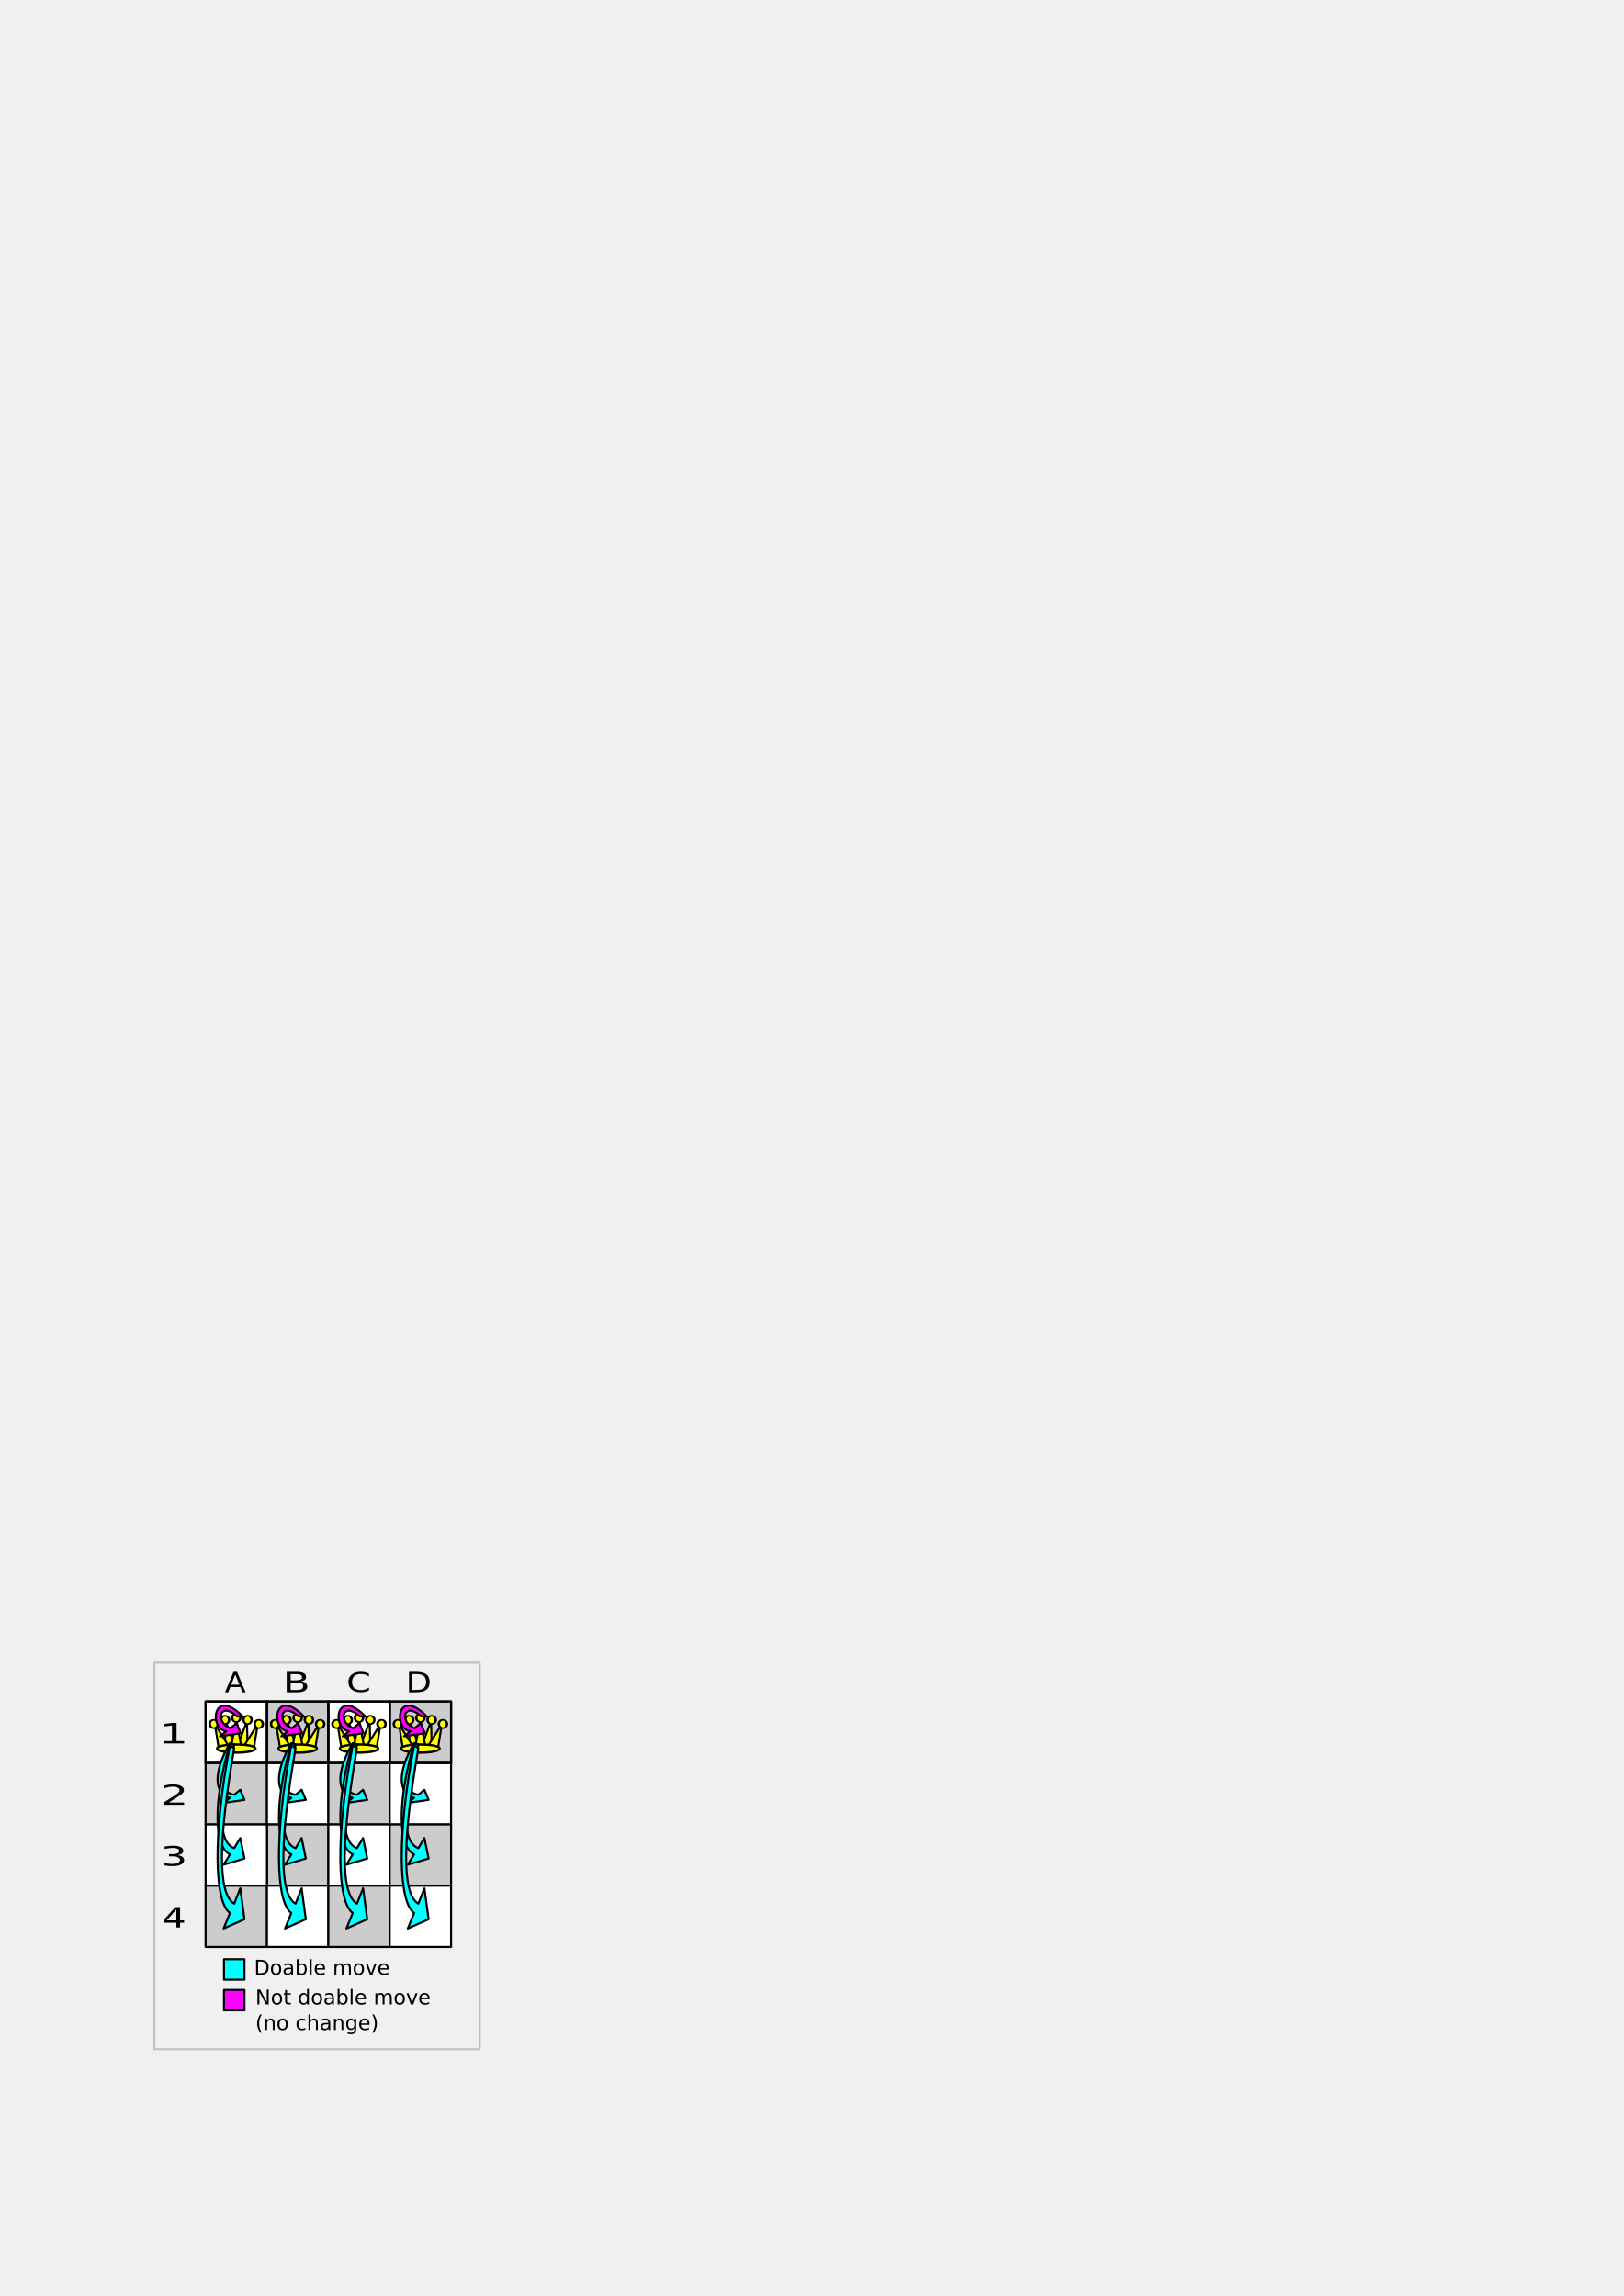
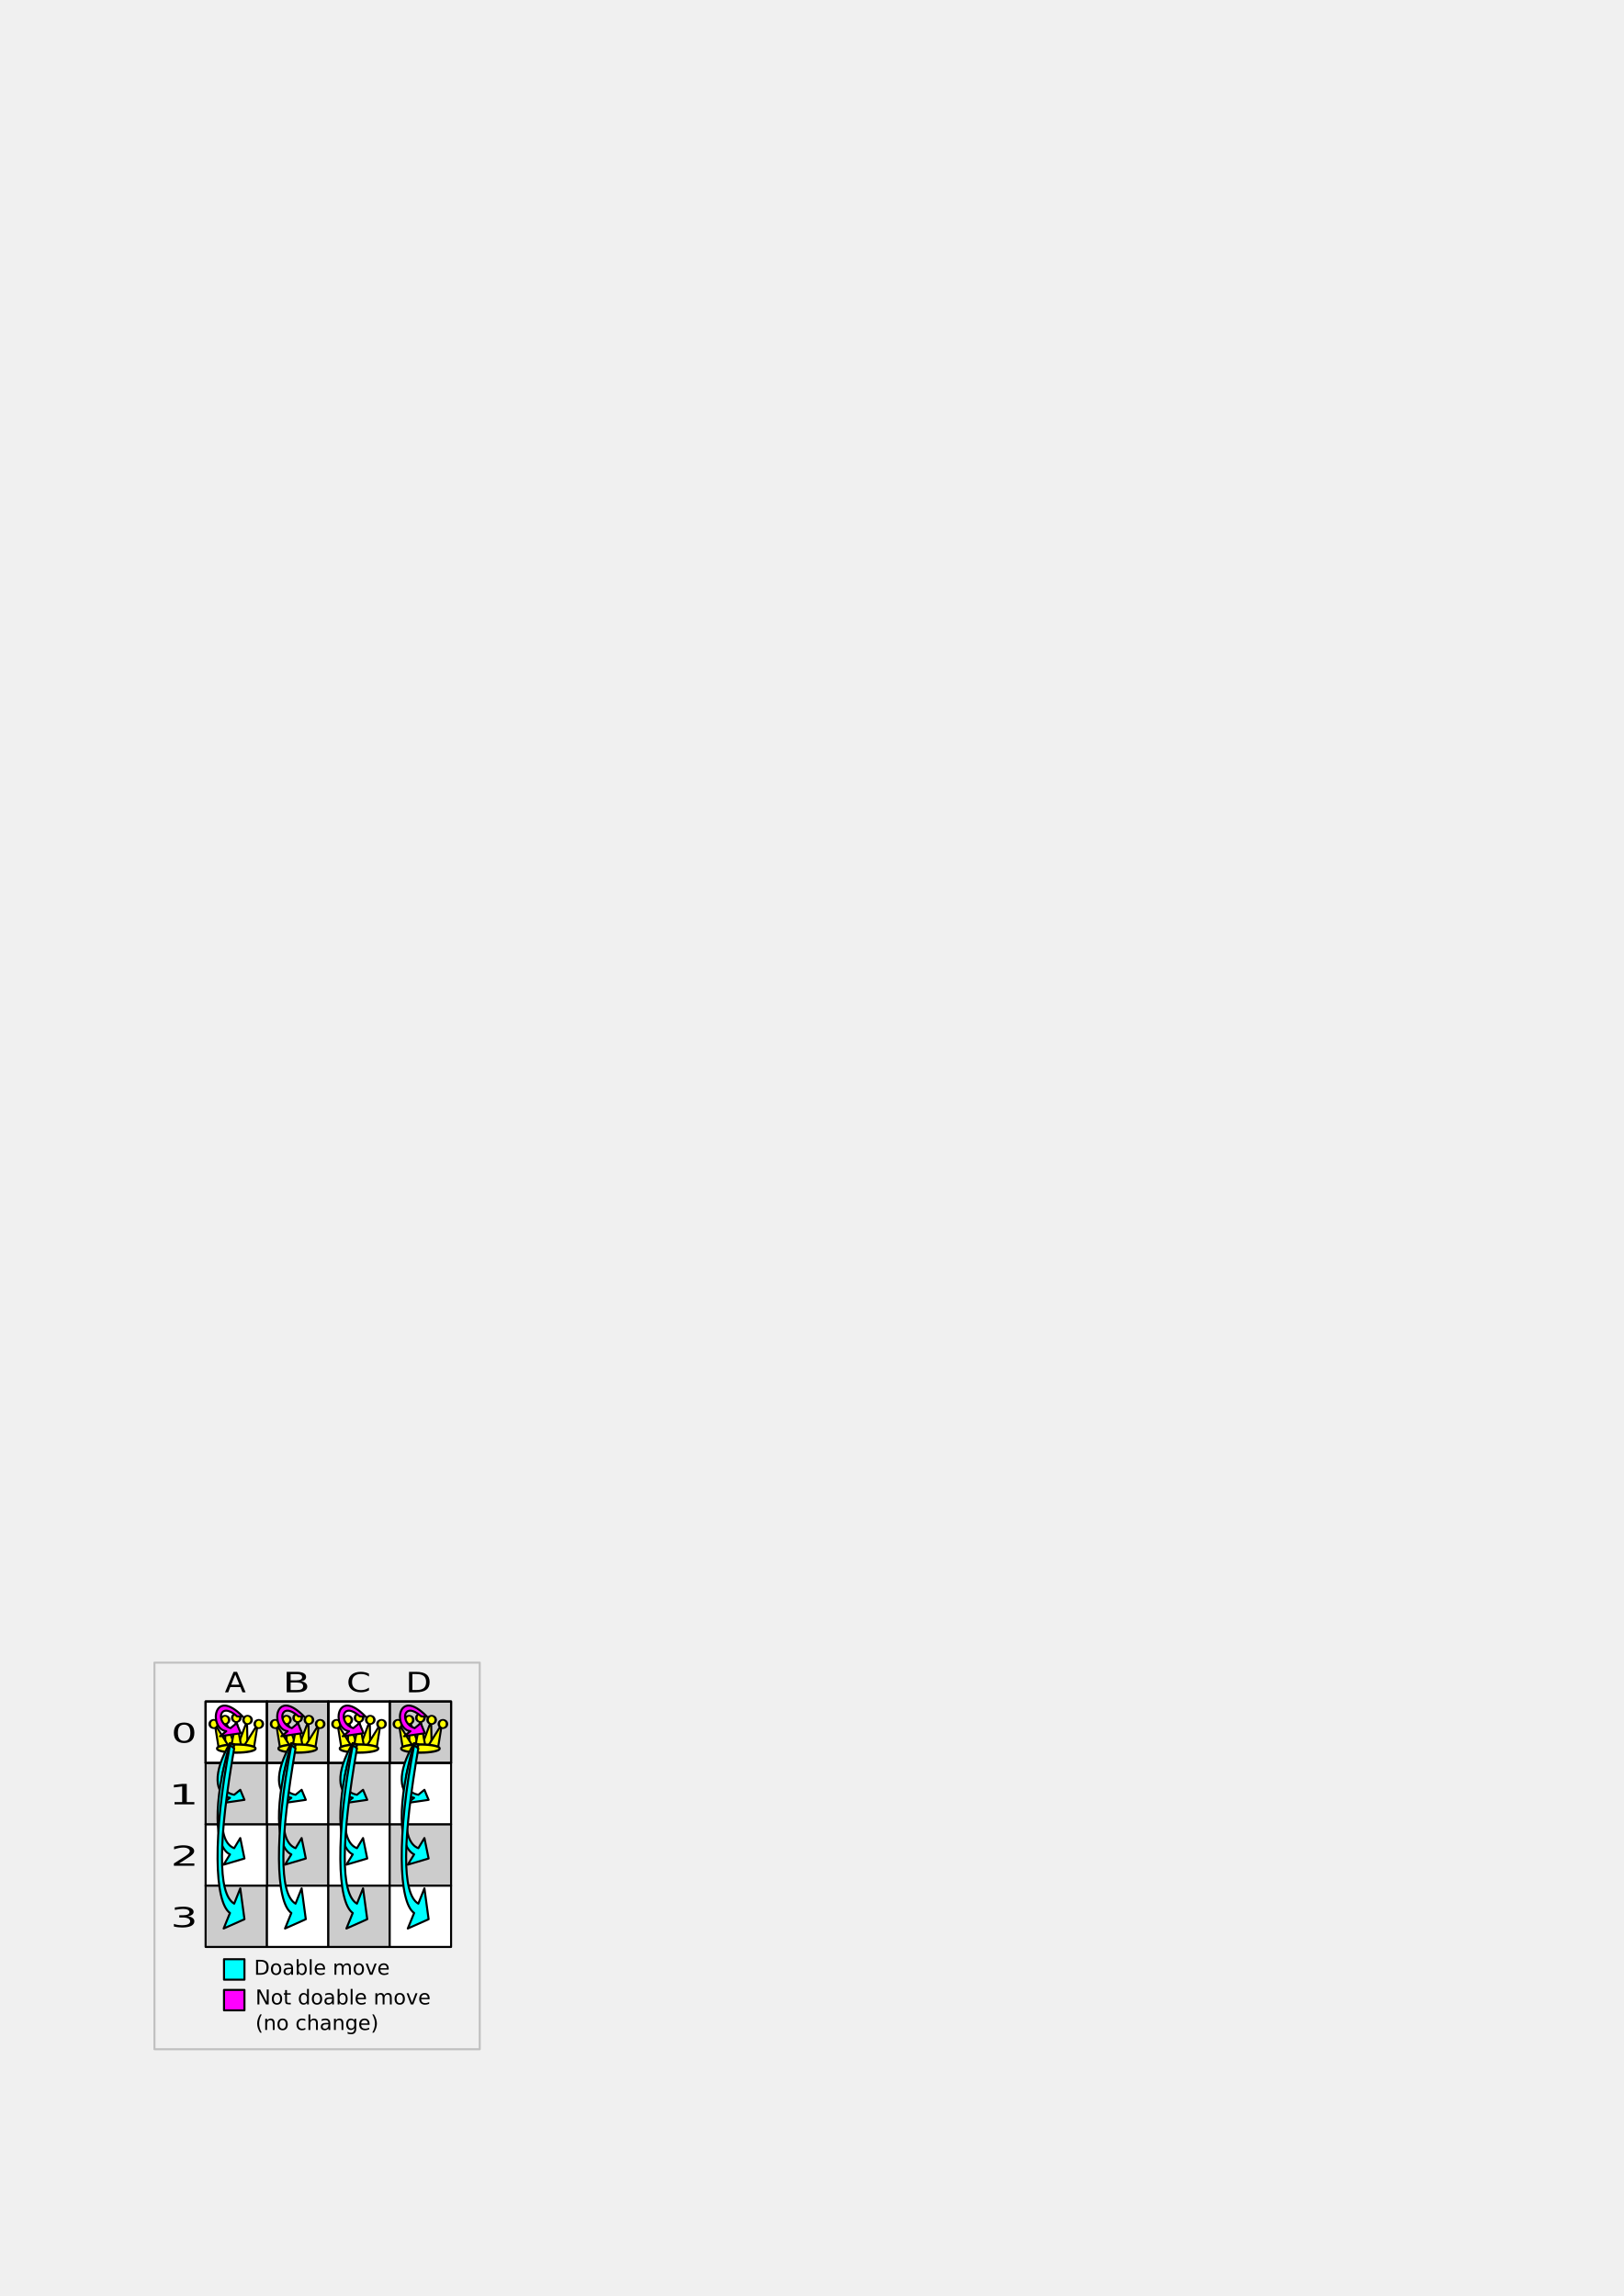
<svg xmlns="http://www.w3.org/2000/svg" id="svg2" width="210mm" height="297mm">
  <defs id="defs5" />
  <g id="g8089">
    <rect y="921.862" x="100.5" height="30" width="30" id="rect2165" style="fill:#cccccc;fill-opacity:1;fill-rule:nonzero;stroke:#000000;stroke-width:1;stroke-linecap:round;stroke-linejoin:round;stroke-miterlimit:4;stroke-dasharray:none;stroke-opacity:1" />
    <rect y="921.862" x="130.5" height="30" width="30" id="rect4107" style="fill:#ffffff;fill-opacity:1;fill-rule:nonzero;stroke:#000000;stroke-width:1;stroke-linecap:round;stroke-linejoin:round;stroke-miterlimit:4;stroke-dasharray:none;stroke-opacity:1" />
    <rect y="921.862" x="160.5" height="30" width="30" id="rect5078" style="fill:#cccccc;fill-opacity:1;fill-rule:nonzero;stroke:#000000;stroke-width:1;stroke-linecap:round;stroke-linejoin:round;stroke-miterlimit:4;stroke-dasharray:none;stroke-opacity:1" />
    <rect y="921.862" x="190.5" height="30" width="30" id="rect5080" style="fill:#ffffff;fill-opacity:1;fill-rule:nonzero;stroke:#000000;stroke-width:1;stroke-linecap:round;stroke-linejoin:round;stroke-miterlimit:4;stroke-dasharray:none;stroke-opacity:1" />
    <rect y="891.862" x="130.5" height="30" width="30" id="rect5082" style="fill:#cccccc;fill-opacity:1;fill-rule:nonzero;stroke:#000000;stroke-width:1;stroke-linecap:round;stroke-linejoin:round;stroke-miterlimit:4;stroke-dasharray:none;stroke-opacity:1" />
    <rect y="891.862" x="160.5" height="30" width="30" id="rect5084" style="fill:#ffffff;fill-opacity:1;fill-rule:nonzero;stroke:#000000;stroke-width:1;stroke-linecap:round;stroke-linejoin:round;stroke-miterlimit:4;stroke-dasharray:none;stroke-opacity:1" />
    <rect y="891.862" x="100.5" height="30" width="30" id="rect5086" style="fill:#ffffff;fill-opacity:1;fill-rule:nonzero;stroke:#000000;stroke-width:1;stroke-linecap:round;stroke-linejoin:round;stroke-miterlimit:4;stroke-dasharray:none;stroke-opacity:1" />
    <rect y="891.862" x="190.5" height="30" width="30" id="rect5088" style="fill:#cccccc;fill-opacity:1;fill-rule:nonzero;stroke:#000000;stroke-width:1;stroke-linecap:round;stroke-linejoin:round;stroke-miterlimit:4;stroke-dasharray:none;stroke-opacity:1" />
    <rect y="861.862" x="100.5" height="30" width="30" id="rect5090" style="fill:#cccccc;fill-opacity:1;fill-rule:nonzero;stroke:#000000;stroke-width:1;stroke-linecap:round;stroke-linejoin:round;stroke-miterlimit:4;stroke-dasharray:none;stroke-opacity:1" />
    <rect y="861.862" x="130.5" height="30" width="30" id="rect5092" style="fill:#ffffff;fill-opacity:1;fill-rule:nonzero;stroke:#000000;stroke-width:1;stroke-linecap:round;stroke-linejoin:round;stroke-miterlimit:4;stroke-dasharray:none;stroke-opacity:1" />
    <rect y="861.862" x="160.5" height="30" width="30" id="rect5094" style="fill:#cccccc;fill-opacity:1;fill-rule:nonzero;stroke:#000000;stroke-width:1;stroke-linecap:round;stroke-linejoin:round;stroke-miterlimit:4;stroke-dasharray:none;stroke-opacity:1" />
    <rect y="861.862" x="190.5" height="30" width="30" id="rect5096" style="fill:#ffffff;fill-opacity:1;fill-rule:nonzero;stroke:#000000;stroke-width:1;stroke-linecap:round;stroke-linejoin:round;stroke-miterlimit:4;stroke-dasharray:none;stroke-opacity:1" />
    <rect y="831.862" x="130.5" height="30" width="30" id="rect5098" style="fill:#cccccc;fill-opacity:1;fill-rule:nonzero;stroke:#000000;stroke-width:1;stroke-linecap:round;stroke-linejoin:round;stroke-miterlimit:4;stroke-dasharray:none;stroke-opacity:1" />
    <rect y="831.862" x="160.5" height="30" width="30" id="rect5100" style="fill:#ffffff;fill-opacity:1;fill-rule:nonzero;stroke:#000000;stroke-width:1;stroke-linecap:round;stroke-linejoin:round;stroke-miterlimit:4;stroke-dasharray:none;stroke-opacity:1" />
    <rect y="831.862" x="100.5" height="30" width="30" id="rect5102" style="fill:#ffffff;fill-opacity:1;fill-rule:nonzero;stroke:#000000;stroke-width:1;stroke-linecap:round;stroke-linejoin:round;stroke-miterlimit:4;stroke-dasharray:none;stroke-opacity:1" />
    <rect y="831.862" x="190.5" height="30" width="30" id="rect5104" style="fill:#cccccc;fill-opacity:1;fill-rule:nonzero;stroke:#000000;stroke-width:1;stroke-linecap:round;stroke-linejoin:round;stroke-miterlimit:4;stroke-dasharray:none;stroke-opacity:1" />
  </g>
  <g id="g8075" transform="translate(140,-40)">
    <rect y="871.862" x="50.5" height="30" width="30" id="rect5126" style="fill:none;fill-opacity:1;fill-rule:nonzero;stroke:#000000;stroke-width:1;stroke-linecap:round;stroke-linejoin:round;stroke-miterlimit:4;stroke-dasharray:none;stroke-opacity:1" />
    <path id="path8065" d="M 65,894.058 L 60.259,881.362 L 60,894.311 L 62.433,894.862 L 65,894.058 z " style="fill:#ffff00;fill-opacity:1;fill-rule:nonzero;stroke:#000000;stroke-width:1;stroke-linecap:round;stroke-linejoin:round;stroke-miterlimit:4;stroke-opacity:1" />
    <path id="path8069" d="M 66,894.058 L 70.741,881.362 L 71,894.311 L 68.567,894.862 L 66,894.058 z " style="fill:#ffff00;fill-opacity:1;fill-rule:nonzero;stroke:#000000;stroke-width:1;stroke-linecap:round;stroke-linejoin:round;stroke-miterlimit:4;stroke-opacity:1" />
    <path id="path8071" d="M 62,894.041 L 55,882.862 L 56.844,894.299 L 59.352,894.862 L 62,894.041 z " style="fill:#ffff00;fill-opacity:1;fill-rule:nonzero;stroke:#000000;stroke-width:1;stroke-linecap:round;stroke-linejoin:round;stroke-miterlimit:4;stroke-opacity:1" />
    <path id="path8073" d="M 69,894.041 L 76,882.862 L 74.156,894.299 L 71.648,894.862 L 69,894.041 z " style="fill:#ffff00;fill-opacity:1;fill-rule:nonzero;stroke:#000000;stroke-width:1;stroke-linecap:round;stroke-linejoin:round;stroke-miterlimit:4;stroke-opacity:1" />
    <path transform="matrix(0.3254386,0,0,0.2248485,49.68421,684.2765)" d="M 37.844 874.303 A 6.146 8.895 0 1 1  25.553,874.303 A 6.146 8.895 0 1 1  37.844 874.303 z" id="path8037" style="fill:#ffff00;fill-opacity:1;fill-rule:nonzero;stroke:#000000;stroke-width:3.697;stroke-linecap:round;stroke-linejoin:round;stroke-miterlimit:4;stroke-dasharray:none;stroke-opacity:1" />
    <path transform="matrix(0.3254386,0,0,0.2248485,60.68421,684.2765)" d="M 37.844 874.303 A 6.146 8.895 0 1 1  25.553,874.303 A 6.146 8.895 0 1 1  37.844 874.303 z" id="path8039" style="fill:#ffff00;fill-opacity:1;fill-rule:nonzero;stroke:#000000;stroke-width:3.697;stroke-linecap:round;stroke-linejoin:round;stroke-miterlimit:4;stroke-dasharray:none;stroke-opacity:1" />
    <path transform="matrix(0.3254386,0,0,0.2248485,44.18421,686.2765)" d="M 37.844 874.303 A 6.146 8.895 0 1 1  25.553,874.303 A 6.146 8.895 0 1 1  37.844 874.303 z" id="path8041" style="fill:#ffff00;fill-opacity:1;fill-rule:nonzero;stroke:#000000;stroke-width:3.697;stroke-linecap:round;stroke-linejoin:round;stroke-miterlimit:4;stroke-dasharray:none;stroke-opacity:1" />
    <path transform="matrix(0.3254386,0,0,0.2248485,66.18421,686.2765)" d="M 37.844 874.303 A 6.146 8.895 0 1 1  25.553,874.303 A 6.146 8.895 0 1 1  37.844 874.303 z" id="path8043" style="fill:#ffff00;fill-opacity:1;fill-rule:nonzero;stroke:#000000;stroke-width:3.697;stroke-linecap:round;stroke-linejoin:round;stroke-miterlimit:4;stroke-dasharray:none;stroke-opacity:1" />
    <path id="path8061" d="M 68,894.096 L 65.507,880.862 L 63,893.86 L 65.369,894.862 L 68,894.096 z " style="fill:#ffff00;fill-opacity:1;fill-rule:nonzero;stroke:#000000;stroke-width:1;stroke-linecap:round;stroke-linejoin:round;stroke-miterlimit:4;stroke-opacity:1" />
    <path transform="matrix(0.3254386,0,0,0.2248485,55.18421,683.2765)" d="M 37.844 874.303 A 6.146 8.895 0 1 1  25.553,874.303 A 6.146 8.895 0 1 1  37.844 874.303 z" id="path5124" style="fill:#ffff00;fill-opacity:1;fill-rule:nonzero;stroke:#000000;stroke-width:3.697;stroke-linecap:round;stroke-linejoin:round;stroke-miterlimit:4;stroke-dasharray:none;stroke-opacity:1" />
    <path transform="matrix(0.9454765,0,0,1.211923,18.55301,-205.0517)" d="M 59.702 907.577 A 10.048 1.65 0 1 1  39.606,907.577 A 10.048 1.65 0 1 1  59.702 907.577 z" id="path5128" style="fill:#ffff00;fill-opacity:1;fill-rule:nonzero;stroke:#000000;stroke-width:0.934;stroke-linecap:round;stroke-linejoin:round;stroke-miterlimit:4;stroke-dasharray:none;stroke-opacity:1" />
  </g>
  <g id="g8107" transform="translate(110,-40)">
    <rect y="871.862" x="50.5" height="30" width="30" id="rect8109" style="fill:none;fill-opacity:1;fill-rule:nonzero;stroke:#000000;stroke-width:1;stroke-linecap:round;stroke-linejoin:round;stroke-miterlimit:4;stroke-dasharray:none;stroke-opacity:1" />
    <path id="path8111" d="M 65,894.058 L 60.259,881.362 L 60,894.311 L 62.433,894.862 L 65,894.058 z " style="fill:#ffff00;fill-opacity:1;fill-rule:nonzero;stroke:#000000;stroke-width:1;stroke-linecap:round;stroke-linejoin:round;stroke-miterlimit:4;stroke-opacity:1" />
    <path id="path8113" d="M 66,894.058 L 70.741,881.362 L 71,894.311 L 68.567,894.862 L 66,894.058 z " style="fill:#ffff00;fill-opacity:1;fill-rule:nonzero;stroke:#000000;stroke-width:1;stroke-linecap:round;stroke-linejoin:round;stroke-miterlimit:4;stroke-opacity:1" />
    <path id="path8115" d="M 62,894.041 L 55,882.862 L 56.844,894.299 L 59.352,894.862 L 62,894.041 z " style="fill:#ffff00;fill-opacity:1;fill-rule:nonzero;stroke:#000000;stroke-width:1;stroke-linecap:round;stroke-linejoin:round;stroke-miterlimit:4;stroke-opacity:1" />
    <path id="path8117" d="M 69,894.041 L 76,882.862 L 74.156,894.299 L 71.648,894.862 L 69,894.041 z " style="fill:#ffff00;fill-opacity:1;fill-rule:nonzero;stroke:#000000;stroke-width:1;stroke-linecap:round;stroke-linejoin:round;stroke-miterlimit:4;stroke-opacity:1" />
    <path transform="matrix(0.3254386,0,0,0.2248485,49.68421,684.2765)" d="M 37.844 874.303 A 6.146 8.895 0 1 1  25.553,874.303 A 6.146 8.895 0 1 1  37.844 874.303 z" id="path8119" style="fill:#ffff00;fill-opacity:1;fill-rule:nonzero;stroke:#000000;stroke-width:3.697;stroke-linecap:round;stroke-linejoin:round;stroke-miterlimit:4;stroke-dasharray:none;stroke-opacity:1" />
    <path transform="matrix(0.3254386,0,0,0.2248485,60.68421,684.2765)" d="M 37.844 874.303 A 6.146 8.895 0 1 1  25.553,874.303 A 6.146 8.895 0 1 1  37.844 874.303 z" id="path8121" style="fill:#ffff00;fill-opacity:1;fill-rule:nonzero;stroke:#000000;stroke-width:3.697;stroke-linecap:round;stroke-linejoin:round;stroke-miterlimit:4;stroke-dasharray:none;stroke-opacity:1" />
    <path transform="matrix(0.3254386,0,0,0.2248485,44.18421,686.2765)" d="M 37.844 874.303 A 6.146 8.895 0 1 1  25.553,874.303 A 6.146 8.895 0 1 1  37.844 874.303 z" id="path8123" style="fill:#ffff00;fill-opacity:1;fill-rule:nonzero;stroke:#000000;stroke-width:3.697;stroke-linecap:round;stroke-linejoin:round;stroke-miterlimit:4;stroke-dasharray:none;stroke-opacity:1" />
    <path transform="matrix(0.3254386,0,0,0.2248485,66.18421,686.2765)" d="M 37.844 874.303 A 6.146 8.895 0 1 1  25.553,874.303 A 6.146 8.895 0 1 1  37.844 874.303 z" id="path8125" style="fill:#ffff00;fill-opacity:1;fill-rule:nonzero;stroke:#000000;stroke-width:3.697;stroke-linecap:round;stroke-linejoin:round;stroke-miterlimit:4;stroke-dasharray:none;stroke-opacity:1" />
    <path id="path8127" d="M 68,894.096 L 65.507,880.862 L 63,893.86 L 65.369,894.862 L 68,894.096 z " style="fill:#ffff00;fill-opacity:1;fill-rule:nonzero;stroke:#000000;stroke-width:1;stroke-linecap:round;stroke-linejoin:round;stroke-miterlimit:4;stroke-opacity:1" />
    <path transform="matrix(0.3254386,0,0,0.2248485,55.18421,683.2765)" d="M 37.844 874.303 A 6.146 8.895 0 1 1  25.553,874.303 A 6.146 8.895 0 1 1  37.844 874.303 z" id="path8129" style="fill:#ffff00;fill-opacity:1;fill-rule:nonzero;stroke:#000000;stroke-width:3.697;stroke-linecap:round;stroke-linejoin:round;stroke-miterlimit:4;stroke-dasharray:none;stroke-opacity:1" />
    <path transform="matrix(0.9454765,0,0,1.211923,18.55301,-205.0517)" d="M 59.702 907.577 A 10.048 1.65 0 1 1  39.606,907.577 A 10.048 1.65 0 1 1  59.702 907.577 z" id="path8131" style="fill:#ffff00;fill-opacity:1;fill-rule:nonzero;stroke:#000000;stroke-width:0.934;stroke-linecap:round;stroke-linejoin:round;stroke-miterlimit:4;stroke-dasharray:none;stroke-opacity:1" />
  </g>
  <g id="g8133" transform="translate(80,-40)">
    <rect y="871.862" x="50.5" height="30" width="30" id="rect8135" style="fill:none;fill-opacity:1;fill-rule:nonzero;stroke:#000000;stroke-width:1;stroke-linecap:round;stroke-linejoin:round;stroke-miterlimit:4;stroke-dasharray:none;stroke-opacity:1" />
    <path id="path8137" d="M 65,894.058 L 60.259,881.362 L 60,894.311 L 62.433,894.862 L 65,894.058 z " style="fill:#ffff00;fill-opacity:1;fill-rule:nonzero;stroke:#000000;stroke-width:1;stroke-linecap:round;stroke-linejoin:round;stroke-miterlimit:4;stroke-opacity:1" />
    <path id="path8139" d="M 66,894.058 L 70.741,881.362 L 71,894.311 L 68.567,894.862 L 66,894.058 z " style="fill:#ffff00;fill-opacity:1;fill-rule:nonzero;stroke:#000000;stroke-width:1;stroke-linecap:round;stroke-linejoin:round;stroke-miterlimit:4;stroke-opacity:1" />
    <path id="path8141" d="M 62,894.041 L 55,882.862 L 56.844,894.299 L 59.352,894.862 L 62,894.041 z " style="fill:#ffff00;fill-opacity:1;fill-rule:nonzero;stroke:#000000;stroke-width:1;stroke-linecap:round;stroke-linejoin:round;stroke-miterlimit:4;stroke-opacity:1" />
    <path id="path8143" d="M 69,894.041 L 76,882.862 L 74.156,894.299 L 71.648,894.862 L 69,894.041 z " style="fill:#ffff00;fill-opacity:1;fill-rule:nonzero;stroke:#000000;stroke-width:1;stroke-linecap:round;stroke-linejoin:round;stroke-miterlimit:4;stroke-opacity:1" />
    <path transform="matrix(0.3254386,0,0,0.2248485,49.68421,684.2765)" d="M 37.844 874.303 A 6.146 8.895 0 1 1  25.553,874.303 A 6.146 8.895 0 1 1  37.844 874.303 z" id="path8145" style="fill:#ffff00;fill-opacity:1;fill-rule:nonzero;stroke:#000000;stroke-width:3.697;stroke-linecap:round;stroke-linejoin:round;stroke-miterlimit:4;stroke-dasharray:none;stroke-opacity:1" />
    <path transform="matrix(0.3254386,0,0,0.2248485,60.68421,684.2765)" d="M 37.844 874.303 A 6.146 8.895 0 1 1  25.553,874.303 A 6.146 8.895 0 1 1  37.844 874.303 z" id="path8147" style="fill:#ffff00;fill-opacity:1;fill-rule:nonzero;stroke:#000000;stroke-width:3.697;stroke-linecap:round;stroke-linejoin:round;stroke-miterlimit:4;stroke-dasharray:none;stroke-opacity:1" />
    <path transform="matrix(0.3254386,0,0,0.2248485,44.18421,686.2765)" d="M 37.844 874.303 A 6.146 8.895 0 1 1  25.553,874.303 A 6.146 8.895 0 1 1  37.844 874.303 z" id="path8149" style="fill:#ffff00;fill-opacity:1;fill-rule:nonzero;stroke:#000000;stroke-width:3.697;stroke-linecap:round;stroke-linejoin:round;stroke-miterlimit:4;stroke-dasharray:none;stroke-opacity:1" />
    <path transform="matrix(0.3254386,0,0,0.2248485,66.18421,686.2765)" d="M 37.844 874.303 A 6.146 8.895 0 1 1  25.553,874.303 A 6.146 8.895 0 1 1  37.844 874.303 z" id="path8151" style="fill:#ffff00;fill-opacity:1;fill-rule:nonzero;stroke:#000000;stroke-width:3.697;stroke-linecap:round;stroke-linejoin:round;stroke-miterlimit:4;stroke-dasharray:none;stroke-opacity:1" />
    <path id="path8153" d="M 68,894.096 L 65.507,880.862 L 63,893.86 L 65.369,894.862 L 68,894.096 z " style="fill:#ffff00;fill-opacity:1;fill-rule:nonzero;stroke:#000000;stroke-width:1;stroke-linecap:round;stroke-linejoin:round;stroke-miterlimit:4;stroke-opacity:1" />
    <path transform="matrix(0.3254386,0,0,0.2248485,55.18421,683.2765)" d="M 37.844 874.303 A 6.146 8.895 0 1 1  25.553,874.303 A 6.146 8.895 0 1 1  37.844 874.303 z" id="path8155" style="fill:#ffff00;fill-opacity:1;fill-rule:nonzero;stroke:#000000;stroke-width:3.697;stroke-linecap:round;stroke-linejoin:round;stroke-miterlimit:4;stroke-dasharray:none;stroke-opacity:1" />
    <path transform="matrix(0.9454765,0,0,1.211923,18.55301,-205.0517)" d="M 59.702 907.577 A 10.048 1.65 0 1 1  39.606,907.577 A 10.048 1.65 0 1 1  59.702 907.577 z" id="path8157" style="fill:#ffff00;fill-opacity:1;fill-rule:nonzero;stroke:#000000;stroke-width:0.934;stroke-linecap:round;stroke-linejoin:round;stroke-miterlimit:4;stroke-dasharray:none;stroke-opacity:1" />
  </g>
  <g id="g8159" transform="translate(50,-40)">
    <rect y="871.862" x="50.5" height="30" width="30" id="rect8161" style="fill:none;fill-opacity:1;fill-rule:nonzero;stroke:#000000;stroke-width:1;stroke-linecap:round;stroke-linejoin:round;stroke-miterlimit:4;stroke-dasharray:none;stroke-opacity:1" />
    <path id="path8163" d="M 65,894.058 L 60.259,881.362 L 60,894.311 L 62.433,894.862 L 65,894.058 z " style="fill:#ffff00;fill-opacity:1;fill-rule:nonzero;stroke:#000000;stroke-width:1;stroke-linecap:round;stroke-linejoin:round;stroke-miterlimit:4;stroke-opacity:1" />
    <path id="path8165" d="M 66,894.058 L 70.741,881.362 L 71,894.311 L 68.567,894.862 L 66,894.058 z " style="fill:#ffff00;fill-opacity:1;fill-rule:nonzero;stroke:#000000;stroke-width:1;stroke-linecap:round;stroke-linejoin:round;stroke-miterlimit:4;stroke-opacity:1" />
    <path id="path8167" d="M 62,894.041 L 55,882.862 L 56.844,894.299 L 59.352,894.862 L 62,894.041 z " style="fill:#ffff00;fill-opacity:1;fill-rule:nonzero;stroke:#000000;stroke-width:1;stroke-linecap:round;stroke-linejoin:round;stroke-miterlimit:4;stroke-opacity:1" />
    <path id="path8169" d="M 69,894.041 L 76,882.862 L 74.156,894.299 L 71.648,894.862 L 69,894.041 z " style="fill:#ffff00;fill-opacity:1;fill-rule:nonzero;stroke:#000000;stroke-width:1;stroke-linecap:round;stroke-linejoin:round;stroke-miterlimit:4;stroke-opacity:1" />
    <path transform="matrix(0.3254386,0,0,0.2248485,49.68421,684.2765)" d="M 37.844 874.303 A 6.146 8.895 0 1 1  25.553,874.303 A 6.146 8.895 0 1 1  37.844 874.303 z" id="path8171" style="fill:#ffff00;fill-opacity:1;fill-rule:nonzero;stroke:#000000;stroke-width:3.697;stroke-linecap:round;stroke-linejoin:round;stroke-miterlimit:4;stroke-dasharray:none;stroke-opacity:1" />
    <path transform="matrix(0.3254386,0,0,0.2248485,60.68421,684.2765)" d="M 37.844 874.303 A 6.146 8.895 0 1 1  25.553,874.303 A 6.146 8.895 0 1 1  37.844 874.303 z" id="path8173" style="fill:#ffff00;fill-opacity:1;fill-rule:nonzero;stroke:#000000;stroke-width:3.697;stroke-linecap:round;stroke-linejoin:round;stroke-miterlimit:4;stroke-dasharray:none;stroke-opacity:1" />
    <path transform="matrix(0.3254386,0,0,0.2248485,44.18421,686.2765)" d="M 37.844 874.303 A 6.146 8.895 0 1 1  25.553,874.303 A 6.146 8.895 0 1 1  37.844 874.303 z" id="path8175" style="fill:#ffff00;fill-opacity:1;fill-rule:nonzero;stroke:#000000;stroke-width:3.697;stroke-linecap:round;stroke-linejoin:round;stroke-miterlimit:4;stroke-dasharray:none;stroke-opacity:1" />
    <path transform="matrix(0.3254386,0,0,0.2248485,66.18421,686.2765)" d="M 37.844 874.303 A 6.146 8.895 0 1 1  25.553,874.303 A 6.146 8.895 0 1 1  37.844 874.303 z" id="path8177" style="fill:#ffff00;fill-opacity:1;fill-rule:nonzero;stroke:#000000;stroke-width:3.697;stroke-linecap:round;stroke-linejoin:round;stroke-miterlimit:4;stroke-dasharray:none;stroke-opacity:1" />
    <path id="path8179" d="M 68,894.096 L 65.507,880.862 L 63,893.86 L 65.369,894.862 L 68,894.096 z " style="fill:#ffff00;fill-opacity:1;fill-rule:nonzero;stroke:#000000;stroke-width:1;stroke-linecap:round;stroke-linejoin:round;stroke-miterlimit:4;stroke-opacity:1" />
    <path transform="matrix(0.3254386,0,0,0.2248485,55.18421,683.2765)" d="M 37.844 874.303 A 6.146 8.895 0 1 1  25.553,874.303 A 6.146 8.895 0 1 1  37.844 874.303 z" id="path8181" style="fill:#ffff00;fill-opacity:1;fill-rule:nonzero;stroke:#000000;stroke-width:3.697;stroke-linecap:round;stroke-linejoin:round;stroke-miterlimit:4;stroke-dasharray:none;stroke-opacity:1" />
    <path transform="matrix(0.9454765,0,0,1.211923,18.55301,-205.0517)" d="M 59.702 907.577 A 10.048 1.65 0 1 1  39.606,907.577 A 10.048 1.65 0 1 1  59.702 907.577 z" id="path8183" style="fill:#ffff00;fill-opacity:1;fill-rule:nonzero;stroke:#000000;stroke-width:0.934;stroke-linecap:round;stroke-linejoin:round;stroke-miterlimit:4;stroke-dasharray:none;stroke-opacity:1" />
  </g>
  <g id="g6475" transform="matrix(1.005025,0,0,1,-1.055293,0.4999688)">
    <text transform="scale(1.044689,0.9572231)" id="text2242" y="863.813" x="105.661" style="font-size:14.33px;font-style:normal;font-weight:normal;fill:#000000;fill-opacity:1;stroke:none;stroke-width:1px;stroke-linecap:butt;stroke-linejoin:miter;stroke-opacity:1;font-family:Bitstream Vera Sans" xml:space="preserve">
      <tspan y="863.813" x="105.661" id="tspan2244">A</tspan>
    </text>
    <text transform="scale(1.187359,0.8422055)" id="text3336" y="981.782" x="116.731" style="font-size:16.287px;font-style:normal;font-weight:normal;fill:#000000;fill-opacity:1;stroke:none;stroke-width:1px;stroke-linecap:butt;stroke-linejoin:miter;stroke-opacity:1;font-family:Bitstream Vera Sans" xml:space="preserve">
      <tspan id="tspan3340" y="981.782" x="116.731">B</tspan>
    </text>
    <text transform="scale(1.13426,0.8816324)" id="text3344" y="937.664" x="149.476" style="font-size:14.997px;font-style:normal;font-weight:normal;fill:#000000;fill-opacity:1;stroke:none;stroke-width:1px;stroke-linecap:butt;stroke-linejoin:miter;stroke-opacity:1;font-family:Bitstream Vera Sans" xml:space="preserve">
      <tspan y="937.664" x="149.476" id="tspan3346">C</tspan>
    </text>
    <text transform="scale(1.090707,0.9168366)" id="text3348" y="901.864" x="181.899" style="font-size:14.962px;font-style:normal;font-weight:normal;fill:#000000;fill-opacity:1;stroke:none;stroke-width:1px;stroke-linecap:butt;stroke-linejoin:miter;stroke-opacity:1;font-family:Bitstream Vera Sans" xml:space="preserve">
      <tspan y="901.864" x="181.899" id="tspan3350">D</tspan>
    </text>
  </g>
-   <g id="g6465" transform="translate(-5.499994,0.5000421)">
-     <text transform="scale(1.295923,0.7716511)" id="text3352" y="1103.947" x="64.023" style="font-size:17.777px;font-style:normal;font-weight:normal;fill:#000000;fill-opacity:1;stroke:none;stroke-width:1px;stroke-linecap:butt;stroke-linejoin:miter;stroke-opacity:1;font-family:Bitstream Vera Sans" xml:space="preserve">
-       <tspan y="1103.947" x="64.023" id="tspan3354">1</tspan>
-     </text>
-     <text transform="scale(1.266245,0.7897368)" id="text3356" y="1116.653" x="66.273" style="font-size:17.061px;font-style:normal;font-weight:normal;fill:#000000;fill-opacity:1;stroke:none;stroke-width:1px;stroke-linecap:butt;stroke-linejoin:miter;stroke-opacity:1;font-family:Bitstream Vera Sans" xml:space="preserve">
-       <tspan y="1116.653" x="66.273" id="tspan3358">2</tspan>
-     </text>
-     <text transform="scale(1.255304,0.7966197)" id="text3360" y="1144.429" x="66.847" style="font-size:16.597px;font-style:normal;font-weight:normal;fill:#000000;fill-opacity:1;stroke:none;stroke-width:1px;stroke-linecap:butt;stroke-linejoin:miter;stroke-opacity:1;font-family:Bitstream Vera Sans" xml:space="preserve">
-       <tspan y="1144.429" x="66.847" id="tspan3362">3</tspan>
-     </text>
-     <text transform="scale(1.171428,0.8536592)" id="text3364" y="1103.323" x="72.203" style="font-size:16.069px;font-style:normal;font-weight:normal;fill:#000000;fill-opacity:1;stroke:none;stroke-width:1px;stroke-linecap:butt;stroke-linejoin:miter;stroke-opacity:1;font-family:Bitstream Vera Sans" xml:space="preserve">
-       <tspan y="1103.323" x="72.203" id="tspan3366">4</tspan>
-     </text>
-   </g>
  <rect style="fill:none;fill-opacity:1;fill-rule:nonzero;stroke:#000000;stroke-width:1;stroke-linecap:round;stroke-linejoin:round;stroke-miterlimit:4;stroke-dasharray:none;stroke-opacity:0.2" id="rect3368" width="159" height="189" x="75.5" y="812.862" />
  <g id="g5272" transform="matrix(1.030131,0,0,1.006961,-4.120349,-6.566842)">
    <path style="fill:#00ffff;fill-opacity:1;fill-rule:nonzero;stroke:#000000;stroke-width:0.982;stroke-linecap:round;stroke-linejoin:round;stroke-miterlimit:4;stroke-opacity:1" d="M 176.274,875.506 L 178.262,880.394 L 168.383,881.862 L 171.383,879.405 C 163.972,877.677 163.117,867.17 171.383,852.862 L 173.383,853.354 C 165.982,867.643 165.353,876.354 173.383,877.93 L 176.274,875.506 z " id="path2341" />
    <path id="rect3222" d="M 176.274,898.93 L 178.262,908.874 L 168.383,911.862 L 171.383,906.862 C 163.972,903.348 163.117,881.971 171.383,852.862 L 173.383,853.862 C 165.982,882.934 165.353,900.655 173.383,903.862 L 176.274,898.93 z " style="fill:#00ffff;fill-opacity:1;fill-rule:nonzero;stroke:#000000;stroke-width:0.982;stroke-linecap:round;stroke-linejoin:round;stroke-miterlimit:4;stroke-opacity:1" />
    <path style="fill:#00ffff;fill-opacity:1;fill-rule:nonzero;stroke:#000000;stroke-width:0.982;stroke-linecap:round;stroke-linejoin:round;stroke-miterlimit:4;stroke-opacity:1" d="M 176.274,923.354 L 178.262,938.355 L 168.383,942.862 L 171.383,935.32 C 163.972,930.019 163.117,897.772 171.383,853.862 L 173.383,855.371 C 165.982,899.225 165.353,925.957 173.383,930.794 L 176.274,923.354 z " id="path2343" />
    <path id="path2345" d="M 174.524,843.163 L 176.512,848.051 L 166.634,849.519 L 169.634,847.062 C 161.25,846.019 163.25,825.019 177.5,839.985 L 174.772,839.862 C 166.25,832.019 164.25,843.019 171.634,845.587 L 174.524,843.163 z " style="fill:#ff00ff;fill-opacity:1;fill-rule:nonzero;stroke:#000000;stroke-width:0.982;stroke-linecap:round;stroke-linejoin:round;stroke-miterlimit:4;stroke-opacity:1" />
  </g>
  <text xml:space="preserve" style="font-size:10px;font-style:normal;font-weight:normal;fill:#000000;fill-opacity:1;stroke:none;stroke-width:1px;stroke-linecap:butt;stroke-linejoin:miter;stroke-opacity:1;font-family:Bitstream Vera Sans" x="124.849" y="979.96" id="text3316">
    <tspan id="tspan3318" x="124.849" y="979.96">Not doable move</tspan>
    <tspan x="124.849" y="992.46" id="tspan3320">(no change)</tspan>
  </text>
  <text xml:space="preserve" style="font-size:10px;font-style:normal;font-weight:normal;fill:#000000;fill-opacity:1;stroke:none;stroke-width:1px;stroke-linecap:butt;stroke-linejoin:miter;stroke-opacity:1;font-family:Bitstream Vera Sans" x="124.204" y="965.46" id="text3326">
    <tspan id="tspan3328" x="124.204" y="965.46">Doable move</tspan>
  </text>
  <rect style="fill:#ff00ff;fill-opacity:1;fill-rule:nonzero;stroke:#000000;stroke-width:1;stroke-linecap:round;stroke-linejoin:round;stroke-miterlimit:4;stroke-dasharray:none;stroke-opacity:1" id="rect3330" width="10" height="10" x="109.5" y="972.862" />
  <rect style="fill:#00ffff;fill-opacity:1;fill-rule:nonzero;stroke:#000000;stroke-width:1;stroke-linecap:round;stroke-linejoin:round;stroke-miterlimit:4;stroke-dasharray:none;stroke-opacity:1" id="rect4301" width="10" height="10" x="109.5" y="957.862" />
  <g id="g5278" transform="matrix(1.028194,0,0,1.006961,-33.80231,-6.56684)">
    <path id="path5280" d="M 176.274,875.506 L 178.262,880.394 L 168.383,881.862 L 171.383,879.405 C 163.972,877.677 163.117,867.17 171.383,852.862 L 173.383,853.354 C 165.982,867.643 165.353,876.354 173.383,877.93 L 176.274,875.506 z " style="fill:#00ffff;fill-opacity:1;fill-rule:nonzero;stroke:#000000;stroke-width:0.983;stroke-linecap:round;stroke-linejoin:round;stroke-miterlimit:4;stroke-opacity:1" />
    <path style="fill:#00ffff;fill-opacity:1;fill-rule:nonzero;stroke:#000000;stroke-width:0.983;stroke-linecap:round;stroke-linejoin:round;stroke-miterlimit:4;stroke-opacity:1" d="M 176.274,898.93 L 178.262,908.874 L 168.383,911.862 L 171.383,906.862 C 163.972,903.348 163.117,881.971 171.383,852.862 L 173.383,853.862 C 165.982,882.934 165.353,900.655 173.383,903.862 L 176.274,898.93 z " id="path5282" />
    <path id="path5284" d="M 176.274,923.354 L 178.262,938.355 L 168.383,942.862 L 171.383,935.32 C 163.972,930.019 163.117,897.772 171.383,853.862 L 173.383,855.371 C 165.982,899.225 165.353,925.957 173.383,930.794 L 176.274,923.354 z " style="fill:#00ffff;fill-opacity:1;fill-rule:nonzero;stroke:#000000;stroke-width:0.983;stroke-linecap:round;stroke-linejoin:round;stroke-miterlimit:4;stroke-opacity:1" />
    <path style="fill:#ff00ff;fill-opacity:1;fill-rule:nonzero;stroke:#000000;stroke-width:0.983;stroke-linecap:round;stroke-linejoin:round;stroke-miterlimit:4;stroke-opacity:1" d="M 174.524,843.163 L 176.512,848.051 L 166.634,849.519 L 169.634,847.062 C 161.25,846.019 163.25,825.019 177.5,839.985 L 174.772,839.862 C 166.25,832.019 164.25,843.019 171.634,845.587 L 174.524,843.163 z " id="path5286" />
  </g>
  <g transform="matrix(1.030131,0,0,1.006961,-64.1354,-6.566842)" id="g5288">
    <path id="path5290" d="M 176.274,875.506 L 178.262,880.394 L 168.383,881.862 L 171.383,879.405 C 163.972,877.677 163.117,867.17 171.383,852.862 L 173.383,853.354 C 165.982,867.643 165.353,876.354 173.383,877.93 L 176.274,875.506 z " style="fill:#00ffff;fill-opacity:1;fill-rule:nonzero;stroke:#000000;stroke-width:0.982;stroke-linecap:round;stroke-linejoin:round;stroke-miterlimit:4;stroke-opacity:1" />
    <path style="fill:#00ffff;fill-opacity:1;fill-rule:nonzero;stroke:#000000;stroke-width:0.982;stroke-linecap:round;stroke-linejoin:round;stroke-miterlimit:4;stroke-opacity:1" d="M 176.274,898.93 L 178.262,908.874 L 168.383,911.862 L 171.383,906.862 C 163.972,903.348 163.117,881.971 171.383,852.862 L 173.383,853.862 C 165.982,882.934 165.353,900.655 173.383,903.862 L 176.274,898.93 z " id="path5292" />
    <path id="path5294" d="M 176.274,923.354 L 178.262,938.355 L 168.383,942.862 L 171.383,935.32 C 163.972,930.019 163.117,897.772 171.383,853.862 L 173.383,855.371 C 165.982,899.225 165.353,925.957 173.383,930.794 L 176.274,923.354 z " style="fill:#00ffff;fill-opacity:1;fill-rule:nonzero;stroke:#000000;stroke-width:0.982;stroke-linecap:round;stroke-linejoin:round;stroke-miterlimit:4;stroke-opacity:1" />
    <path style="fill:#ff00ff;fill-opacity:1;fill-rule:nonzero;stroke:#000000;stroke-width:0.982;stroke-linecap:round;stroke-linejoin:round;stroke-miterlimit:4;stroke-opacity:1" d="M 174.524,843.163 L 176.512,848.051 L 166.634,849.519 L 169.634,847.062 C 161.25,846.019 163.25,825.019 177.5,839.985 L 174.772,839.862 C 166.25,832.019 164.25,843.019 171.634,845.587 L 174.524,843.163 z " id="path5296" />
  </g>
  <g transform="matrix(1.030131,0,0,1.006961,25.8796,-6.566842)" id="g5298">
    <path id="path5300" d="M 176.274,875.506 L 178.262,880.394 L 168.383,881.862 L 171.383,879.405 C 163.972,877.677 163.117,867.17 171.383,852.862 L 173.383,853.354 C 165.982,867.643 165.353,876.354 173.383,877.93 L 176.274,875.506 z " style="fill:#00ffff;fill-opacity:1;fill-rule:nonzero;stroke:#000000;stroke-width:0.982;stroke-linecap:round;stroke-linejoin:round;stroke-miterlimit:4;stroke-opacity:1" />
    <path style="fill:#00ffff;fill-opacity:1;fill-rule:nonzero;stroke:#000000;stroke-width:0.982;stroke-linecap:round;stroke-linejoin:round;stroke-miterlimit:4;stroke-opacity:1" d="M 176.274,898.93 L 178.262,908.874 L 168.383,911.862 L 171.383,906.862 C 163.972,903.348 163.117,881.971 171.383,852.862 L 173.383,853.862 C 165.982,882.934 165.353,900.655 173.383,903.862 L 176.274,898.93 z " id="path5302" />
    <path id="path5304" d="M 176.274,923.354 L 178.262,938.355 L 168.383,942.862 L 171.383,935.32 C 163.972,930.019 163.117,897.772 171.383,853.862 L 173.383,855.371 C 165.982,899.225 165.353,925.957 173.383,930.794 L 176.274,923.354 z " style="fill:#00ffff;fill-opacity:1;fill-rule:nonzero;stroke:#000000;stroke-width:0.982;stroke-linecap:round;stroke-linejoin:round;stroke-miterlimit:4;stroke-opacity:1" />
    <path style="fill:#ff00ff;fill-opacity:1;fill-rule:nonzero;stroke:#000000;stroke-width:0.982;stroke-linecap:round;stroke-linejoin:round;stroke-miterlimit:4;stroke-opacity:1" d="M 174.524,843.163 L 176.512,848.051 L 166.634,849.519 L 169.634,847.062 C 161.25,846.019 163.25,825.019 177.5,839.985 L 174.772,839.862 C 166.25,832.019 164.25,843.019 171.634,845.587 L 174.524,843.163 z " id="path5306" />
  </g>
+   <g transform="translate(0.5000063,-0.6979568)" id="g4074">
+     <text xml:space="preserve" style="font-size:16.198px;font-style:normal;font-weight:normal;fill:#000000;fill-opacity:1;stroke:none;stroke-width:1px;stroke-linecap:butt;stroke-linejoin:miter;stroke-opacity:1;font-family:Bitstream Vera Sans" x="67.904" y="1044.647" id="text5236" transform="scale(1.225141,0.8162327)">
+       <tspan id="tspan5238" x="67.904" y="1044.647">0</tspan>
+     </text>
+     <text xml:space="preserve" style="font-size:17.777px;font-style:normal;font-weight:normal;fill:#000000;fill-opacity:1;stroke:none;stroke-width:1px;stroke-linecap:butt;stroke-linejoin:miter;stroke-opacity:1;font-family:Bitstream Vera Sans" x="63.251" y="1144.123" id="text5240" transform="scale(1.295925,0.7716499)">
+       <tspan id="tspan5242" x="63.251" y="1144.123">1</tspan>
+     </text>
+     <text xml:space="preserve" style="font-size:17.061px;font-style:normal;font-weight:normal;fill:#000000;fill-opacity:1;stroke:none;stroke-width:1px;stroke-linecap:butt;stroke-linejoin:miter;stroke-opacity:1;font-family:Bitstream Vera Sans" x="65.483" y="1155.911" id="text5244" transform="scale(1.26625,0.7897337)">
+       <tspan id="tspan5246" x="65.483" y="1155.911">2</tspan>
+     </text>
+     <text xml:space="preserve" style="font-size:16.76px;font-style:normal;font-weight:normal;fill:#000000;fill-opacity:1;stroke:none;stroke-width:1px;stroke-linecap:butt;stroke-linejoin:miter;stroke-opacity:1;font-family:Bitstream Vera Sans" x="66.701" y="1172.045" id="text5248" transform="scale(1.243062,0.804465)">
+       <tspan id="tspan5250" x="66.701" y="1172.045">3</tspan>
+     </text>
+   </g>
</svg>
